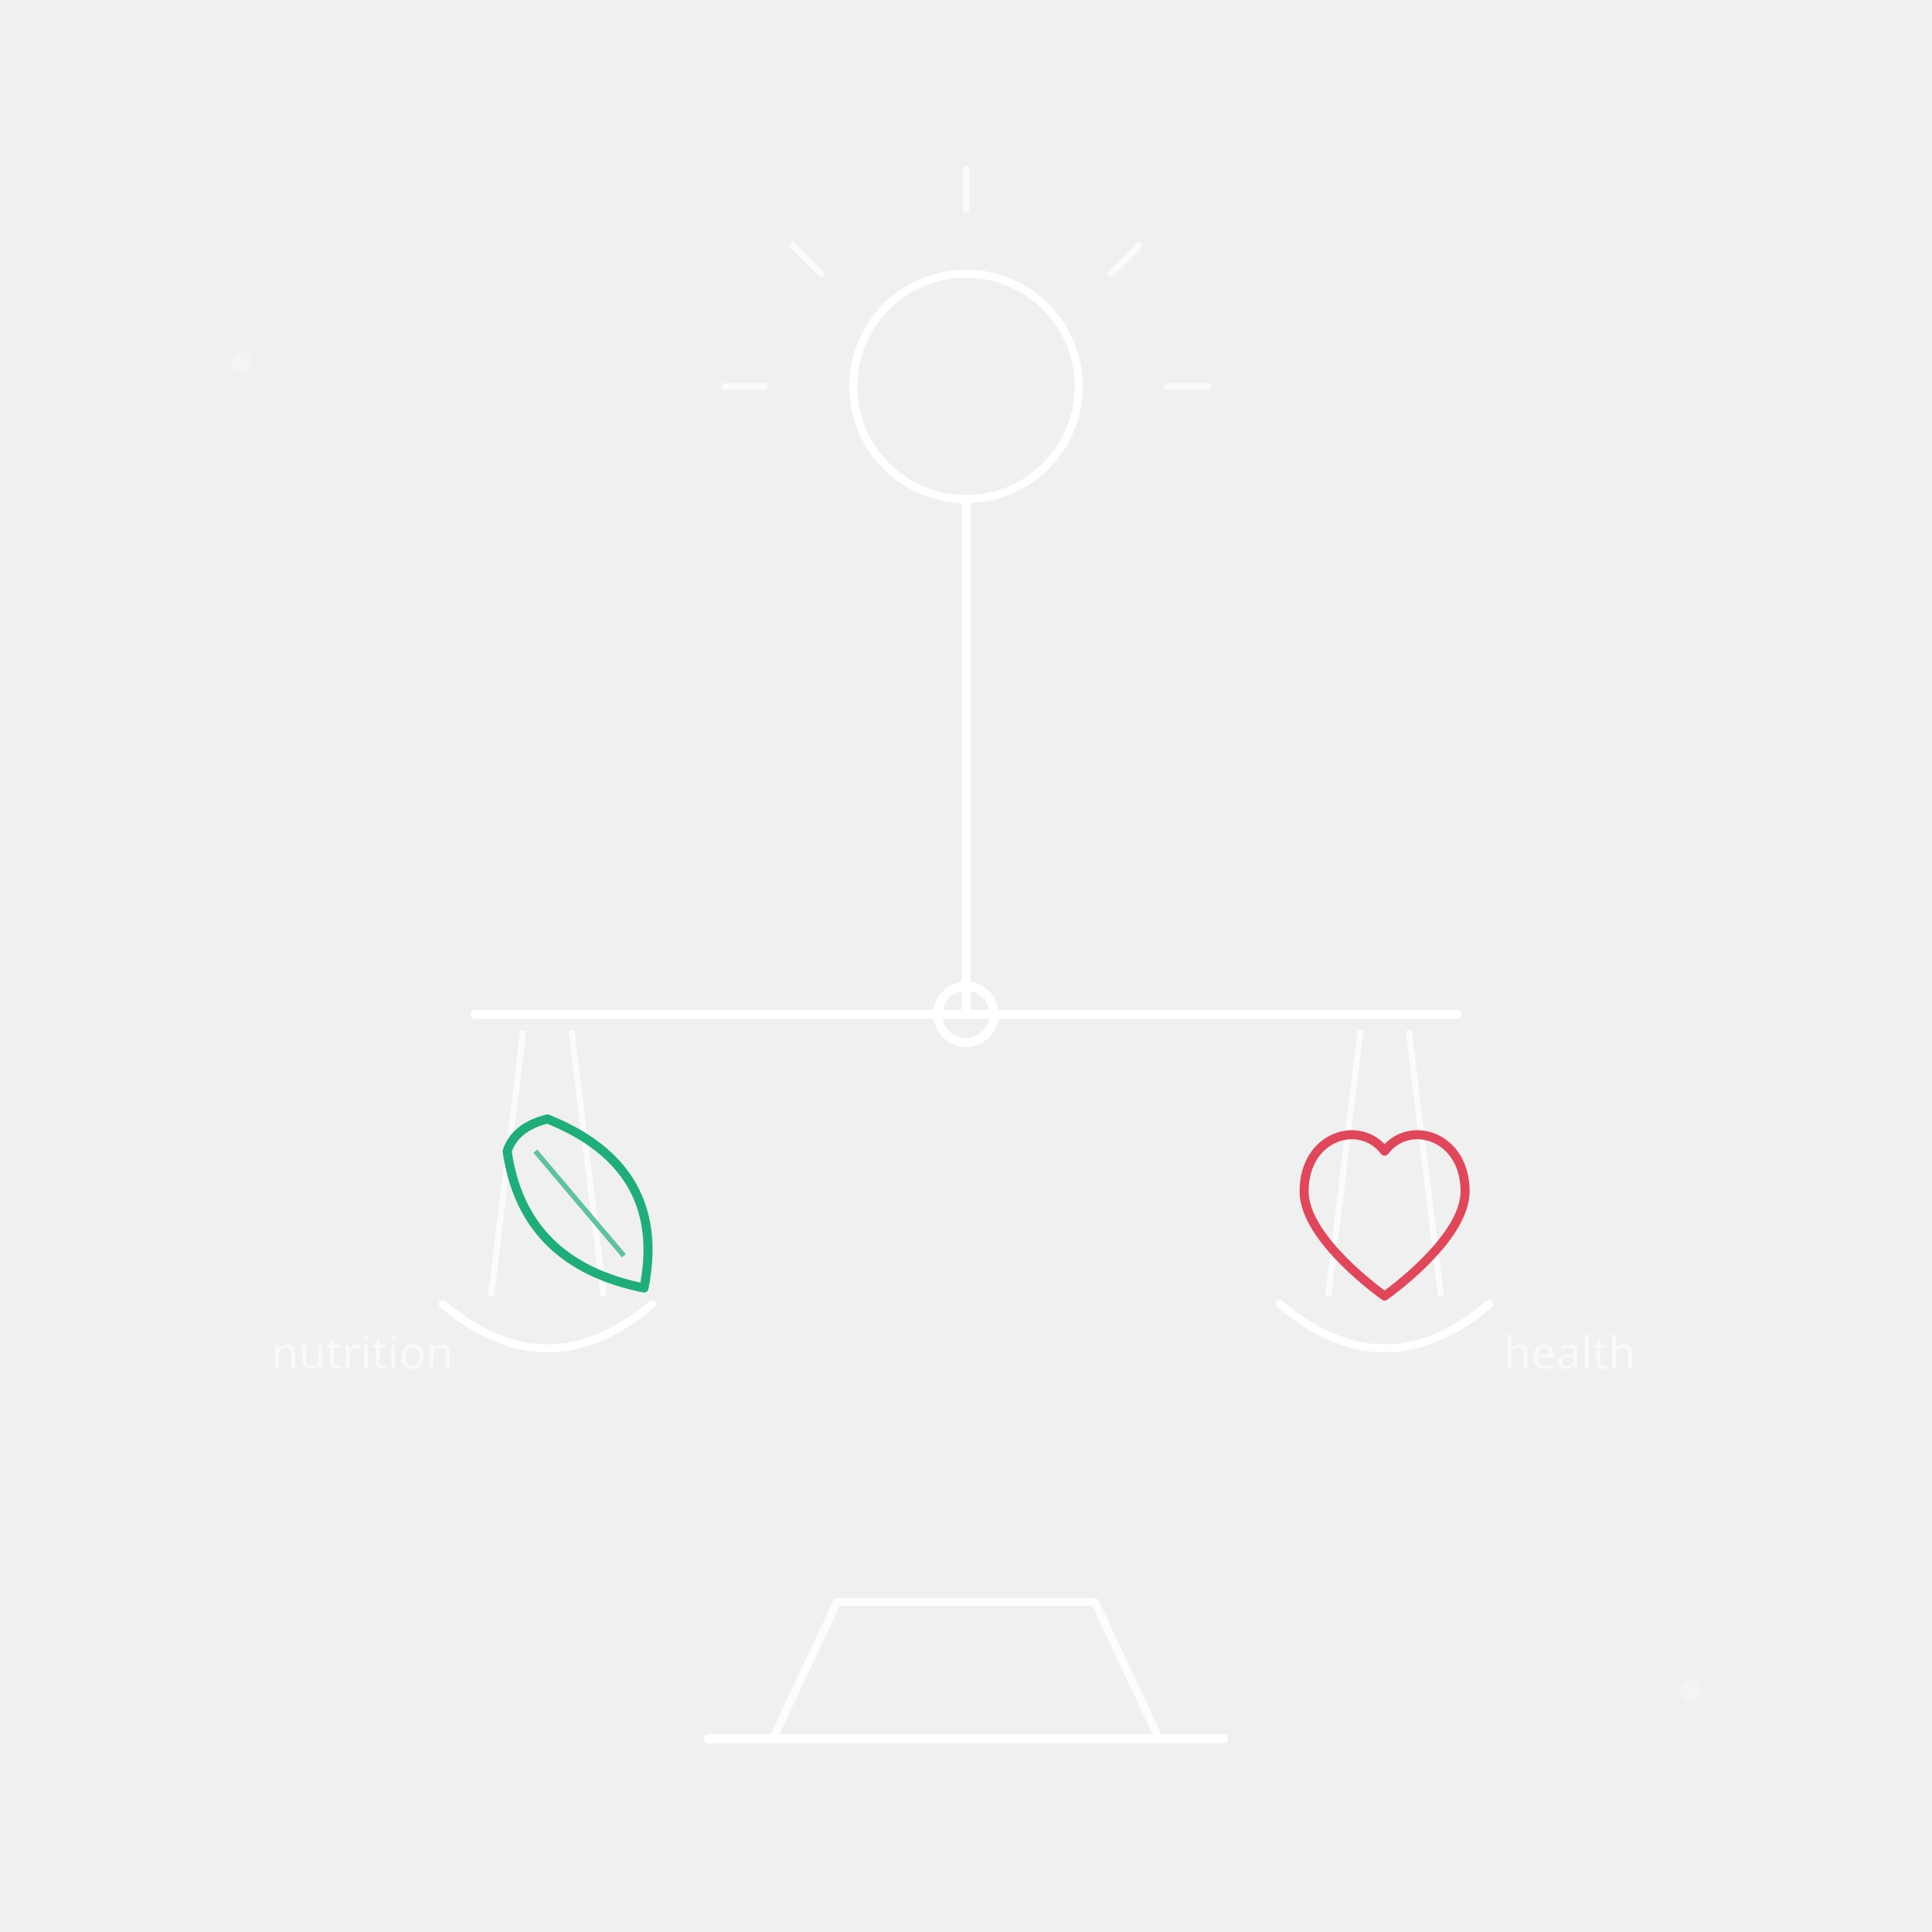
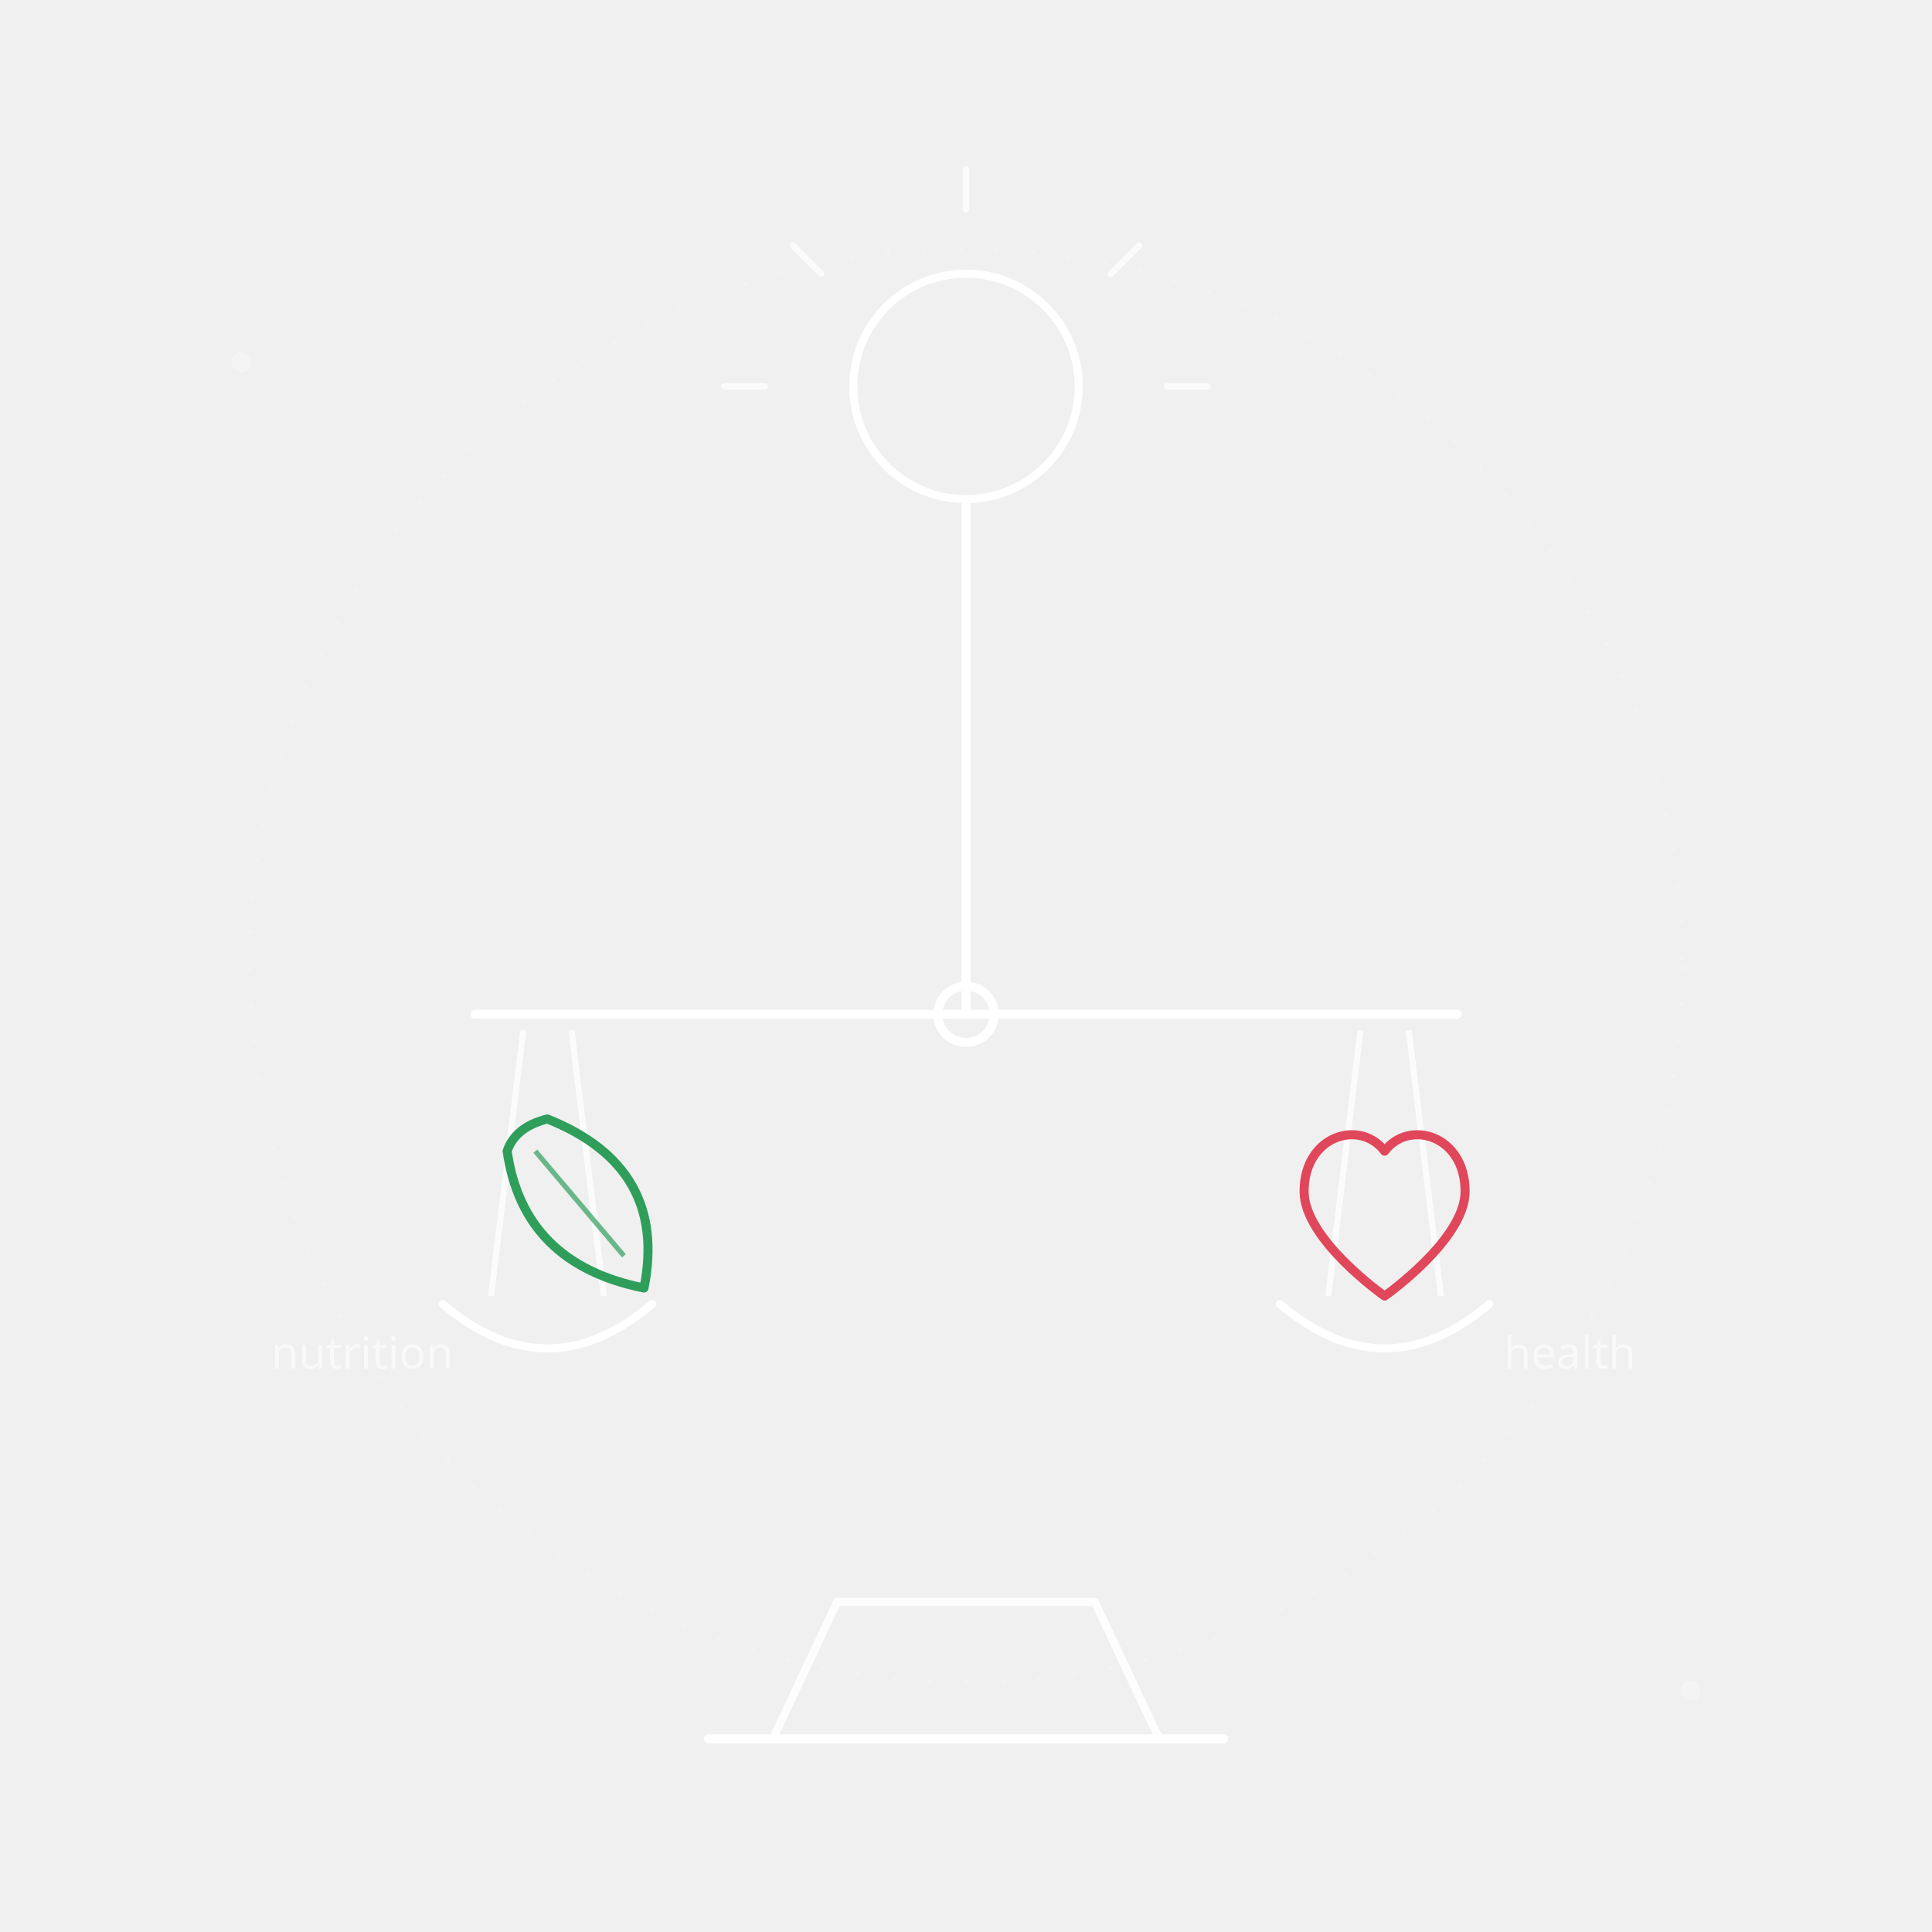
<svg xmlns="http://www.w3.org/2000/svg" viewBox="0 0 480 480" version="1.1" id="svg-wellness-hero">
  <defs id="defs57" />
  <circle cx="240" cy="240" r="178" fill="none" stroke="#ffffff" stroke-width="1" stroke-dasharray="1 8" opacity="0.14" id="circle2" />
  <circle cx="240" cy="96" r="28" fill="none" stroke="#ffffff" stroke-width="2" id="circle4" />
  <g stroke="#ffffff" stroke-width="1.6" stroke-linecap="round" opacity="0.75" id="g16">
    <line x1="240" y1="52" x2="240" y2="42" id="line6" />
    <line x1="204" y1="68" x2="197" y2="61" id="line8" />
    <line x1="276" y1="68" x2="283" y2="61" id="line10" />
    <line x1="190" y1="96" x2="180" y2="96" id="line12" />
    <line x1="290" y1="96" x2="300" y2="96" id="line14" />
  </g>
  <line x1="240" y1="124" x2="240" y2="252" stroke="#ffffff" stroke-width="2.25" id="line18" />
  <circle cx="240" cy="252" r="7" fill="none" stroke="#ffffff" stroke-width="2.25" id="circle20" />
  <line x1="118" y1="252" x2="362" y2="252" stroke="#ffffff" stroke-width="2.25" stroke-linecap="round" id="line22" />
  <line x1="130" y1="256" x2="122" y2="322" stroke="#ffffff" stroke-width="1.5" opacity="0.75" id="line24" />
  <line x1="142" y1="256" x2="150" y2="322" stroke="#ffffff" stroke-width="1.5" opacity="0.75" id="line26" />
  <path d="M110,324 Q136,346 162,324" fill="none" stroke="#ffffff" stroke-width="2" stroke-linecap="round" id="path28" />
-   <path d="M136,278 Q166,290 160,320 Q130,314 126,286 Q128,280 136,278 Z" fill="none" stroke="#1FAE7A" stroke-width="2.25" stroke-linejoin="round" id="path30" />
-   <line x1="133" y1="286" x2="155" y2="312" stroke="#1FAE7A" stroke-width="1.25" opacity="0.7" id="line32" />
+   <path d="M136,278 Q166,290 160,320 Q130,314 126,286 Q128,280 136,278 Z" fill="none" stroke="#2F9E5B" stroke-width="2.25" stroke-linejoin="round" id="path30" />
+   <line x1="133" y1="286" x2="155" y2="312" stroke="#2F9E5B" stroke-width="1.25" opacity="0.7" id="line32" />
  <line x1="350" y1="256" x2="358" y2="322" stroke="#ffffff" stroke-width="1.5" opacity="0.75" id="line34" />
  <line x1="338" y1="256" x2="330" y2="322" stroke="#ffffff" stroke-width="1.5" opacity="0.75" id="line36" />
  <path d="M318,324 Q344,346 370,324" fill="none" stroke="#ffffff" stroke-width="2" stroke-linecap="round" id="path38" />
  <path d="M344,286 C338,278 324,282 324,296 C324,308 344,322 344,322 C344,322 364,308 364,296 C364,282 350,278 344,286 Z" fill="none" stroke="#E0475A" stroke-width="2.25" stroke-linejoin="round" id="path40" />
  <path d="M208,398 L272,398 L288,432 H192 Z" fill="none" stroke="#ffffff" stroke-width="2" stroke-linejoin="round" opacity="0.85" id="path42" />
  <line x1="176" y1="432" x2="304" y2="432" stroke="#ffffff" stroke-width="2.25" stroke-linecap="round" id="line44" />
  <text x="90" y="340" text-anchor="middle" font-family="sans-serif" font-size="11" fill="#ffffff" opacity="0.6" id="text46">nutrition</text>
  <text x="390" y="340" text-anchor="middle" font-family="sans-serif" font-size="11" fill="#ffffff" opacity="0.6" id="text48">health</text>
  <circle cx="60" cy="90" r="2.5" fill="#ffffff" opacity="0.3" id="circle50" />
  <circle cx="420" cy="420" r="2.5" fill="#ffffff" opacity="0.25" id="circle52" />
</svg>
